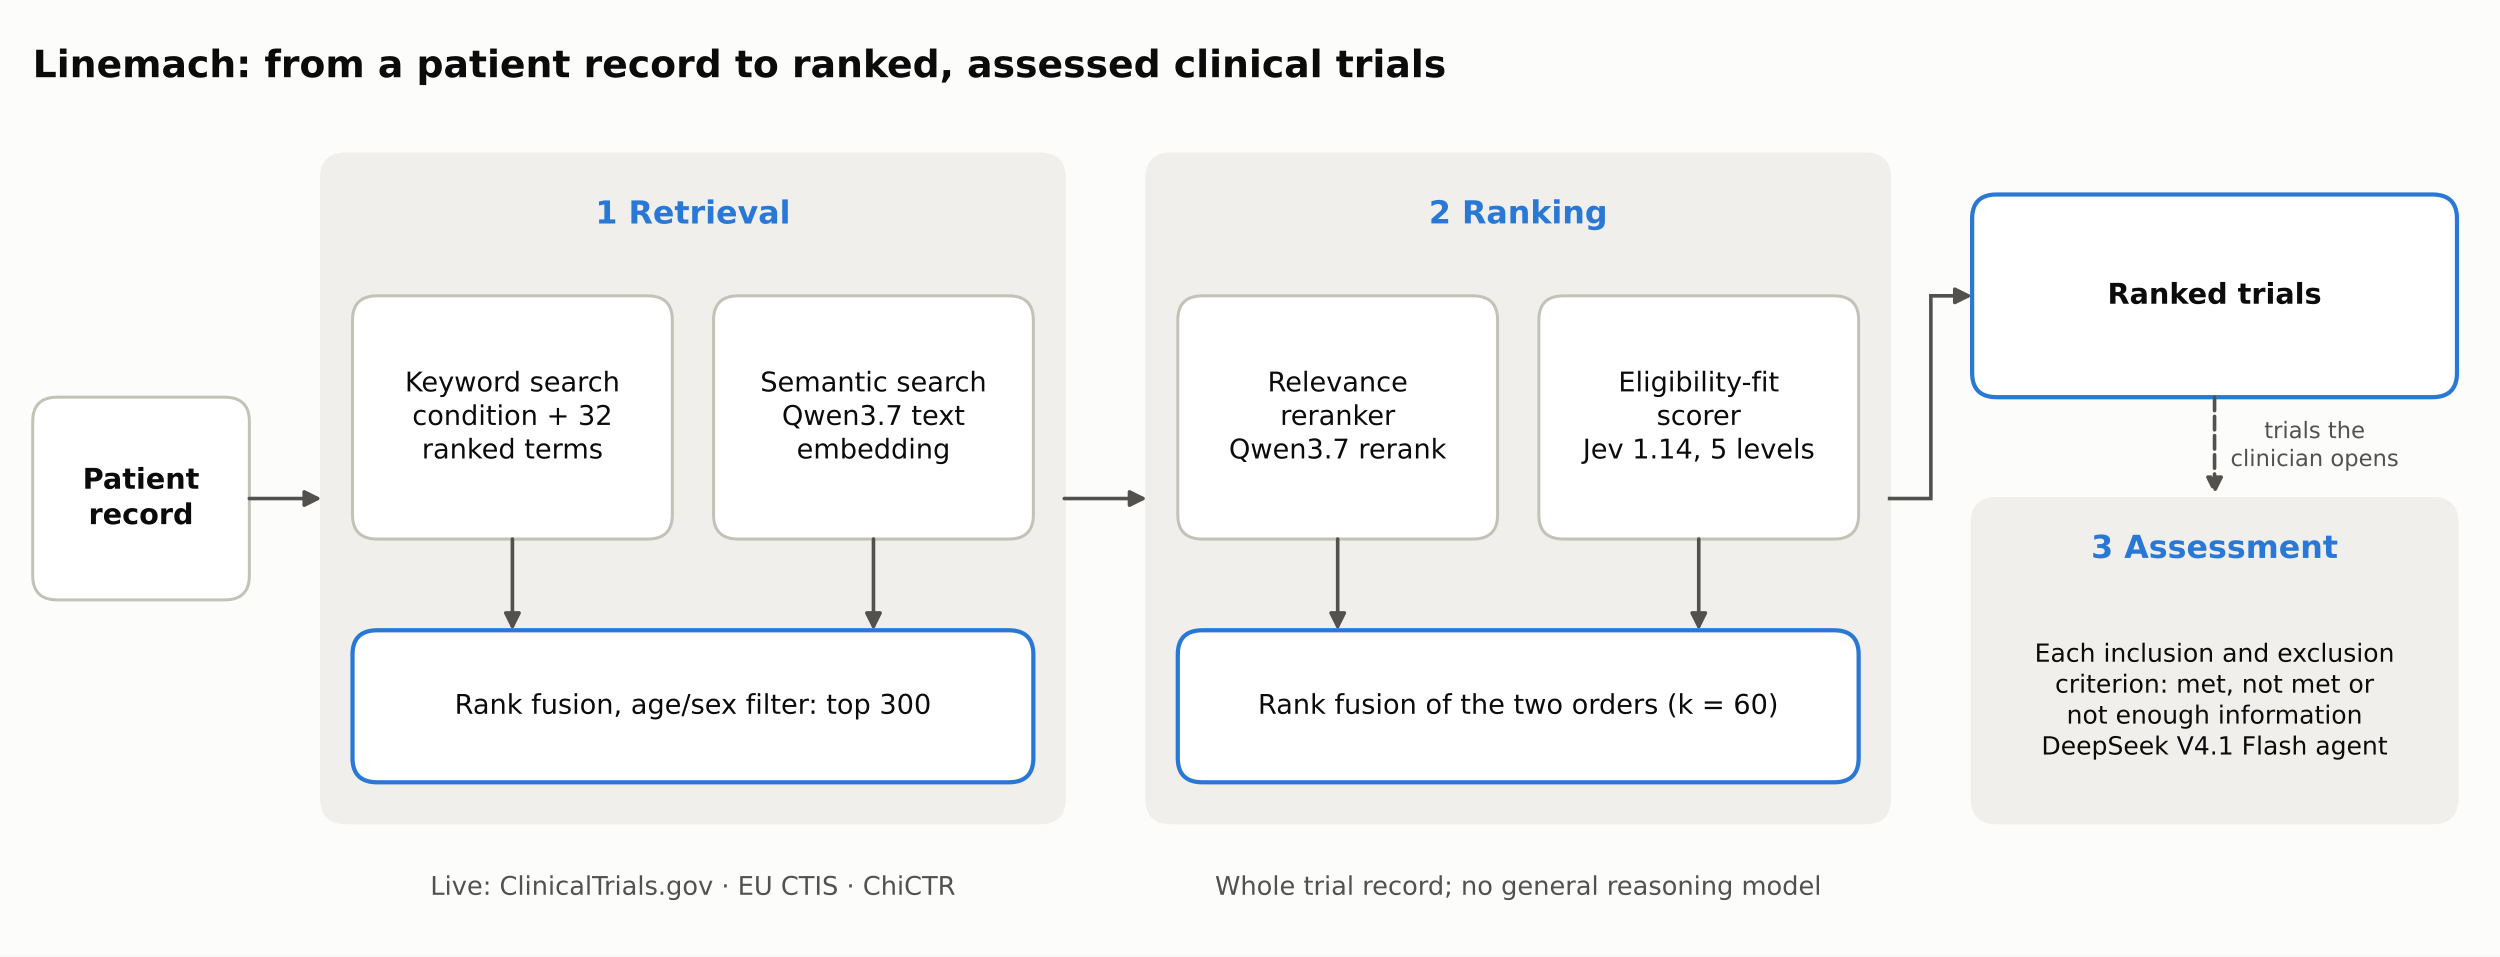
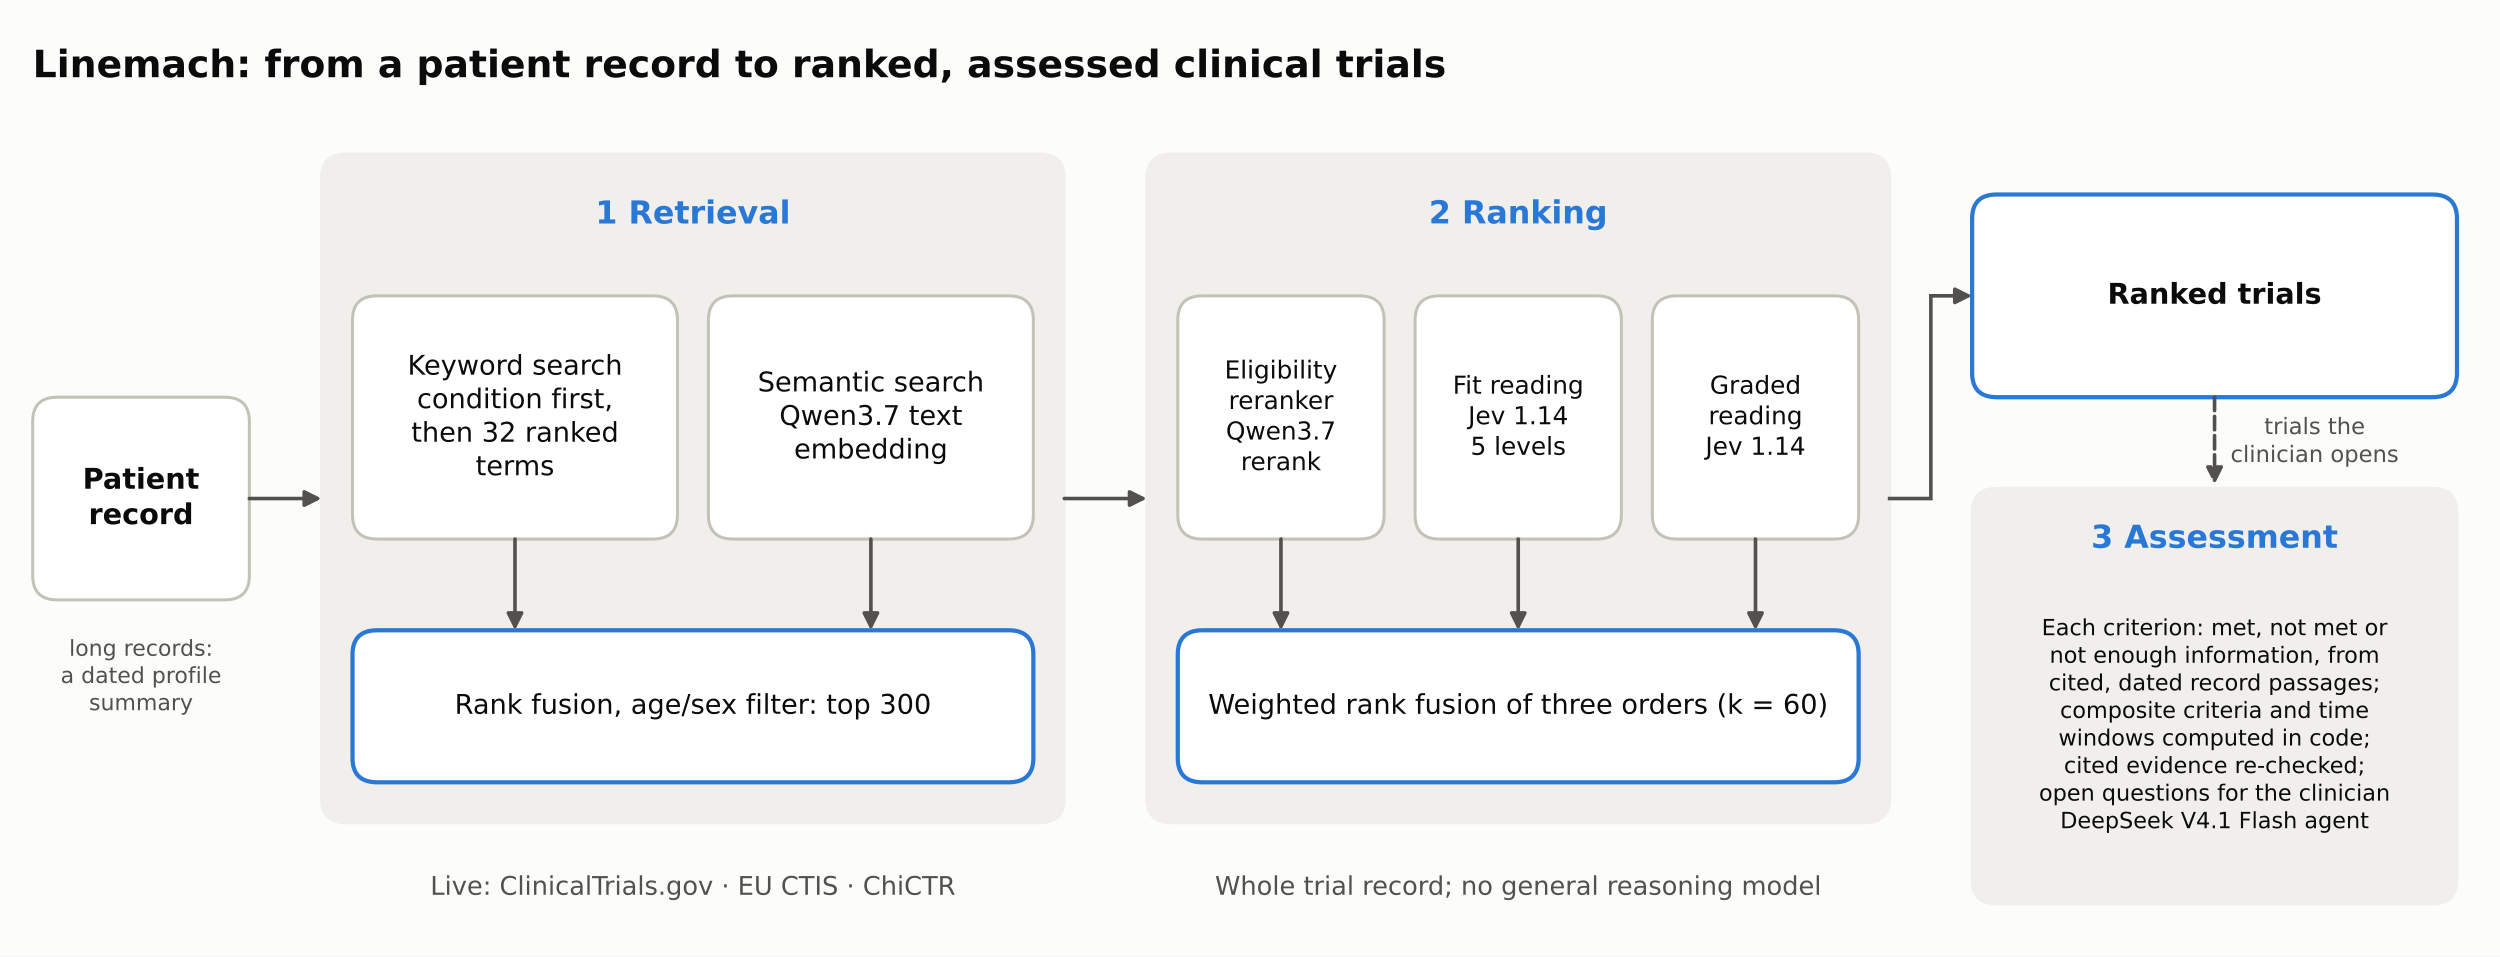
<svg xmlns="http://www.w3.org/2000/svg" width="828pt" height="316.8pt" viewBox="0 0 828 316.8" version="1.1">
  <defs>
    <style type="text/css">*{stroke-linejoin: round; stroke-linecap: butt}</style>
  </defs>
  <g id="figure_1">
    <g id="patch_1">
      <path d="M 0 316.8  L 828 316.8  L 828 0  L 0 0  z " style="fill: #fcfcfb" />
    </g>
    <g id="axes_1">
      <g id="patch_2">
        <path d="M 19.033 198.678  L 74.383 198.678  Q 82.583 198.678 82.583 190.623  L 82.583 139.603  Q 82.583 131.548 74.383 131.548  L 19.033 131.548  Q 10.833 131.548 10.833 139.603  L 10.833 190.623  Q 10.833 198.678 19.033 198.678  z " clip-path="url(#p9ce9f2cfa7)" style="fill: #ffffff; stroke: #c3c2b7; stroke-linejoin: miter" />
      </g>
      <g id="patch_3">
        <path d="M 114.7 272.522  L 344.3 272.522  Q 352.5 272.522 352.5 264.466  L 352.5 59.047  Q 352.5 50.991 344.3 50.991  L 114.7 50.991  Q 106.5 50.991 106.5 59.047  L 106.5 264.466  Q 106.5 272.522 114.7 272.522  z " clip-path="url(#p9ce9f2cfa7)" style="fill: #f0efec; stroke: #f0efec; stroke-linejoin: miter" />
      </g>
      <g id="patch_4">
-         <path d="M 124.95 178.539  L 214.467 178.539  Q 222.667 178.539 222.667 170.483  L 222.667 106.038  Q 222.667 97.983 214.467 97.983  L 124.95 97.983  Q 116.75 97.983 116.75 106.038  L 116.75 170.483  Q 116.75 178.539 124.95 178.539  z " clip-path="url(#p9ce9f2cfa7)" style="fill: #ffffff; stroke: #c3c2b7; stroke-linejoin: miter" />
+         <path d="M 124.95 178.539  L 216.175 178.539  Q 224.375 178.539 224.375 170.483  L 224.375 106.038  Q 224.375 97.983 216.175 97.983  L 124.95 97.983  Q 116.75 97.983 116.75 106.038  L 116.75 170.483  Q 116.75 178.539 124.95 178.539  z " clip-path="url(#p9ce9f2cfa7)" style="fill: #ffffff; stroke: #c3c2b7; stroke-linejoin: miter" />
      </g>
      <g id="patch_5">
-         <path d="M 244.533 178.539  L 334.05 178.539  Q 342.25 178.539 342.25 170.483  L 342.25 106.038  Q 342.25 97.983 334.05 97.983  L 244.533 97.983  Q 236.333 97.983 236.333 106.038  L 236.333 170.483  Q 236.333 178.539 244.533 178.539  z " clip-path="url(#p9ce9f2cfa7)" style="fill: #ffffff; stroke: #c3c2b7; stroke-linejoin: miter" />
+         <path d="M 170.562 178.539  Q 170.562 193.643 170.562 207.406  " clip-path="url(#p9ce9f2cfa7)" style="fill: none; stroke: #52514e; stroke-width: 1.2; stroke-linecap: round" />
+         <path d="M 172.762 203.006  L 170.562 207.406  L 168.363 203.006  z " clip-path="url(#p9ce9f2cfa7)" style="fill: #52514e; stroke: #52514e; stroke-width: 1.2; stroke-linecap: round" />
      </g>
      <g id="patch_6">
-         <path d="M 124.95 259.096  L 334.05 259.096  Q 342.25 259.096 342.25 251.04  L 342.25 216.803  Q 342.25 208.748 334.05 208.748  L 124.95 208.748  Q 116.75 208.748 116.75 216.803  L 116.75 251.04  Q 116.75 259.096 124.95 259.096  z " clip-path="url(#p9ce9f2cfa7)" style="fill: #ffffff; stroke: #2a78d6; stroke-width: 1.4; stroke-linejoin: miter" />
+         <path d="M 242.825 178.539  L 334.05 178.539  Q 342.25 178.539 342.25 170.483  L 342.25 106.038  Q 342.25 97.983 334.05 97.983  L 242.825 97.983  Q 234.625 97.983 234.625 106.038  L 234.625 170.483  Q 234.625 178.539 242.825 178.539  z " clip-path="url(#p9ce9f2cfa7)" style="fill: #ffffff; stroke: #c3c2b7; stroke-linejoin: miter" />
      </g>
      <g id="patch_7">
-         <path d="M 169.708 178.539  Q 169.708 193.643 169.708 207.406  " clip-path="url(#p9ce9f2cfa7)" style="fill: none; stroke: #52514e; stroke-width: 1.2; stroke-linecap: round" />
-         <path d="M 171.908 203.006  L 169.708 207.406  L 167.508 203.006  z " clip-path="url(#p9ce9f2cfa7)" style="fill: #52514e; stroke: #52514e; stroke-width: 1.2; stroke-linecap: round" />
+         <path d="M 288.438 178.539  Q 288.438 193.643 288.438 207.406  " clip-path="url(#p9ce9f2cfa7)" style="fill: none; stroke: #52514e; stroke-width: 1.2; stroke-linecap: round" />
+         <path d="M 290.637 203.006  L 288.438 207.406  L 286.238 203.006  z " clip-path="url(#p9ce9f2cfa7)" style="fill: #52514e; stroke: #52514e; stroke-width: 1.2; stroke-linecap: round" />
      </g>
      <g id="patch_8">
-         <path d="M 289.292 178.539  Q 289.292 193.643 289.292 207.406  " clip-path="url(#p9ce9f2cfa7)" style="fill: none; stroke: #52514e; stroke-width: 1.2; stroke-linecap: round" />
-         <path d="M 291.492 203.006  L 289.292 207.406  L 287.092 203.006  z " clip-path="url(#p9ce9f2cfa7)" style="fill: #52514e; stroke: #52514e; stroke-width: 1.2; stroke-linecap: round" />
+         <path d="M 124.95 259.096  L 334.05 259.096  Q 342.25 259.096 342.25 251.04  L 342.25 216.803  Q 342.25 208.748 334.05 208.748  L 124.95 208.748  Q 116.75 208.748 116.75 216.803  L 116.75 251.04  Q 116.75 259.096 124.95 259.096  z " clip-path="url(#p9ce9f2cfa7)" style="fill: #ffffff; stroke: #2a78d6; stroke-width: 1.4; stroke-linejoin: miter" />
      </g>
      <g id="patch_9">
        <path d="M 388.033 272.522  L 617.633 272.522  Q 625.833 272.522 625.833 264.466  L 625.833 59.047  Q 625.833 50.991 617.633 50.991  L 388.033 50.991  Q 379.833 50.991 379.833 59.047  L 379.833 264.466  Q 379.833 272.522 388.033 272.522  z " clip-path="url(#p9ce9f2cfa7)" style="fill: #f0efec; stroke: #f0efec; stroke-linejoin: miter" />
      </g>
      <g id="patch_10">
-         <path d="M 398.283 178.539  L 487.8 178.539  Q 496 178.539 496 170.483  L 496 106.038  Q 496 97.983 487.8 97.983  L 398.283 97.983  Q 390.083 97.983 390.083 106.038  L 390.083 170.483  Q 390.083 178.539 398.283 178.539  z " clip-path="url(#p9ce9f2cfa7)" style="fill: #ffffff; stroke: #c3c2b7; stroke-linejoin: miter" />
+         <path d="M 398.283 178.539  L 450.217 178.539  Q 458.417 178.539 458.417 170.483  L 458.417 106.038  Q 458.417 97.983 450.217 97.983  L 398.283 97.983  Q 390.083 97.983 390.083 106.038  L 390.083 170.483  Q 390.083 178.539 398.283 178.539  z " clip-path="url(#p9ce9f2cfa7)" style="fill: #ffffff; stroke: #c3c2b7; stroke-linejoin: miter" />
      </g>
      <g id="patch_11">
-         <path d="M 517.867 178.539  L 607.383 178.539  Q 615.583 178.539 615.583 170.483  L 615.583 106.038  Q 615.583 97.983 607.383 97.983  L 517.867 97.983  Q 509.667 97.983 509.667 106.038  L 509.667 170.483  Q 509.667 178.539 517.867 178.539  z " clip-path="url(#p9ce9f2cfa7)" style="fill: #ffffff; stroke: #c3c2b7; stroke-linejoin: miter" />
+         <path d="M 424.25 178.539  Q 424.25 193.643 424.25 207.406  " clip-path="url(#p9ce9f2cfa7)" style="fill: none; stroke: #52514e; stroke-width: 1.2; stroke-linecap: round" />
+         <path d="M 426.45 203.006  L 424.25 207.406  L 422.05 203.006  z " clip-path="url(#p9ce9f2cfa7)" style="fill: #52514e; stroke: #52514e; stroke-width: 1.2; stroke-linecap: round" />
      </g>
      <g id="patch_12">
+         <path d="M 476.867 178.539  L 528.8 178.539  Q 537 178.539 537 170.483  L 537 106.038  Q 537 97.983 528.8 97.983  L 476.867 97.983  Q 468.667 97.983 468.667 106.038  L 468.667 170.483  Q 468.667 178.539 476.867 178.539  z " clip-path="url(#p9ce9f2cfa7)" style="fill: #ffffff; stroke: #c3c2b7; stroke-linejoin: miter" />
+       </g>
+       <g id="patch_13">
+         <path d="M 502.833 178.539  Q 502.833 193.643 502.833 207.406  " clip-path="url(#p9ce9f2cfa7)" style="fill: none; stroke: #52514e; stroke-width: 1.2; stroke-linecap: round" />
+         <path d="M 505.033 203.006  L 502.833 207.406  L 500.633 203.006  z " clip-path="url(#p9ce9f2cfa7)" style="fill: #52514e; stroke: #52514e; stroke-width: 1.2; stroke-linecap: round" />
+       </g>
+       <g id="patch_14">
+         <path d="M 555.45 178.539  L 607.383 178.539  Q 615.583 178.539 615.583 170.483  L 615.583 106.038  Q 615.583 97.983 607.383 97.983  L 555.45 97.983  Q 547.25 97.983 547.25 106.038  L 547.25 170.483  Q 547.25 178.539 555.45 178.539  z " clip-path="url(#p9ce9f2cfa7)" style="fill: #ffffff; stroke: #c3c2b7; stroke-linejoin: miter" />
+       </g>
+       <g id="patch_15">
+         <path d="M 581.417 178.539  Q 581.417 193.643 581.417 207.406  " clip-path="url(#p9ce9f2cfa7)" style="fill: none; stroke: #52514e; stroke-width: 1.2; stroke-linecap: round" />
+         <path d="M 583.617 203.006  L 581.417 207.406  L 579.217 203.006  z " clip-path="url(#p9ce9f2cfa7)" style="fill: #52514e; stroke: #52514e; stroke-width: 1.2; stroke-linecap: round" />
+       </g>
+       <g id="patch_16">
        <path d="M 398.283 259.096  L 607.383 259.096  Q 615.583 259.096 615.583 251.04  L 615.583 216.803  Q 615.583 208.748 607.383 208.748  L 398.283 208.748  Q 390.083 208.748 390.083 216.803  L 390.083 251.04  Q 390.083 259.096 398.283 259.096  z " clip-path="url(#p9ce9f2cfa7)" style="fill: #ffffff; stroke: #2a78d6; stroke-width: 1.4; stroke-linejoin: miter" />
      </g>
-       <g id="patch_13">
-         <path d="M 443.042 178.539  Q 443.042 193.643 443.042 207.406  " clip-path="url(#p9ce9f2cfa7)" style="fill: none; stroke: #52514e; stroke-width: 1.2; stroke-linecap: round" />
-         <path d="M 445.242 203.006  L 443.042 207.406  L 440.842 203.006  z " clip-path="url(#p9ce9f2cfa7)" style="fill: #52514e; stroke: #52514e; stroke-width: 1.2; stroke-linecap: round" />
-       </g>
-       <g id="patch_14">
-         <path d="M 562.625 178.539  Q 562.625 193.643 562.625 207.406  " clip-path="url(#p9ce9f2cfa7)" style="fill: none; stroke: #52514e; stroke-width: 1.2; stroke-linecap: round" />
-         <path d="M 564.825 203.006  L 562.625 207.406  L 560.425 203.006  z " clip-path="url(#p9ce9f2cfa7)" style="fill: #52514e; stroke: #52514e; stroke-width: 1.2; stroke-linecap: round" />
-       </g>
-       <g id="patch_15">
+       <g id="patch_17">
        <path d="M 661.367 131.548  L 805.55 131.548  Q 813.75 131.548 813.75 123.492  L 813.75 72.473  Q 813.75 64.417 805.55 64.417  L 661.367 64.417  Q 653.167 64.417 653.167 72.473  L 653.167 123.492  Q 653.167 131.548 661.367 131.548  z " clip-path="url(#p9ce9f2cfa7)" style="fill: #ffffff; stroke: #2a78d6; stroke-width: 1.4; stroke-linejoin: miter" />
      </g>
-       <g id="patch_16">
-         <path d="M 661.367 272.522  L 805.55 272.522  Q 813.75 272.522 813.75 264.466  L 813.75 173.169  Q 813.75 165.113 805.55 165.113  L 661.367 165.113  Q 653.167 165.113 653.167 173.169  L 653.167 264.466  Q 653.167 272.522 661.367 272.522  z " clip-path="url(#p9ce9f2cfa7)" style="fill: #f0efec; stroke: #f0efec; stroke-linejoin: miter" />
+       <g id="patch_18">
+         <path d="M 661.367 299.374  L 805.55 299.374  Q 813.75 299.374 813.75 291.318  L 813.75 169.812  Q 813.75 161.757 805.55 161.757  L 661.367 161.757  Q 653.167 161.757 653.167 169.812  L 653.167 291.318  Q 653.167 299.374 661.367 299.374  z " clip-path="url(#p9ce9f2cfa7)" style="fill: #f0efec; stroke: #f0efec; stroke-linejoin: miter" />
      </g>
-       <g id="patch_17">
+       <g id="patch_19">
        <path d="M 82.583 165.113  Q 94.542 165.113 105.158 165.113  " clip-path="url(#p9ce9f2cfa7)" style="fill: none; stroke: #52514e; stroke-width: 1.2; stroke-linecap: round" />
        <path d="M 100.758 162.913  L 105.158 165.113  L 100.758 167.313  z " clip-path="url(#p9ce9f2cfa7)" style="fill: #52514e; stroke: #52514e; stroke-width: 1.2; stroke-linecap: round" />
      </g>
-       <g id="patch_18">
+       <g id="patch_20">
        <path d="M 352.5 165.113  Q 366.167 165.113 378.492 165.113  " clip-path="url(#p9ce9f2cfa7)" style="fill: none; stroke: #52514e; stroke-width: 1.2; stroke-linecap: round" />
        <path d="M 374.092 162.913  L 378.492 165.113  L 374.092 167.313  z " clip-path="url(#p9ce9f2cfa7)" style="fill: #52514e; stroke: #52514e; stroke-width: 1.2; stroke-linecap: round" />
      </g>
-       <g id="patch_19">
+       <g id="patch_21">
        <path d="M 639.5 97.983  Q 646.333 97.983 651.825 97.983  " clip-path="url(#p9ce9f2cfa7)" style="fill: none; stroke: #52514e; stroke-width: 1.2; stroke-linecap: round" />
        <path d="M 647.425 95.783  L 651.825 97.983  L 647.425 100.183  z " clip-path="url(#p9ce9f2cfa7)" style="fill: #52514e; stroke: #52514e; stroke-width: 1.2; stroke-linecap: round" />
      </g>
-       <g id="patch_20">
-         <path d="M 733.458 131.548  Q 733.458 147.659 733.458 162.429  " clip-path="url(#p9ce9f2cfa7)" style="fill: none; stroke-dasharray: 4.44,1.92; stroke-dashoffset: 0; stroke: #52514e; stroke-width: 1.2; stroke-linecap: round" />
-         <path d="M 735.658 158.029  L 733.458 162.429  L 731.258 158.029  z " clip-path="url(#p9ce9f2cfa7)" style="fill: #52514e; stroke-dasharray: 4.44,1.92; stroke-dashoffset: 0; stroke: #52514e; stroke-width: 1.2; stroke-linecap: round" />
+       <g id="patch_22">
+         <path d="M 733.458 131.548  Q 733.458 145.981 733.458 159.072  " clip-path="url(#p9ce9f2cfa7)" style="fill: none; stroke-dasharray: 4.44,1.92; stroke-dashoffset: 0; stroke: #52514e; stroke-width: 1.2; stroke-linecap: round" />
+         <path d="M 735.658 154.672  L 733.458 159.072  L 731.258 154.672  z " clip-path="url(#p9ce9f2cfa7)" style="fill: #52514e; stroke-dasharray: 4.44,1.92; stroke-dashoffset: 0; stroke: #52514e; stroke-width: 1.2; stroke-linecap: round" />
      </g>
      <g id="line2d_1">
        <path d="M 625.833 165.113  L 639.5 165.113  L 639.5 97.983  " clip-path="url(#p9ce9f2cfa7)" style="fill: none; stroke: #52514e; stroke-width: 1.2; stroke-linejoin: miter; stroke-linecap: square" />
      </g>
      <g id="text_1">
        <text style="font-weight: 700; font-size: 12.5px; font-family: 'DejaVu Sans'; text-anchor: start; fill: #0b0b0b" x="10.833" y="25.574" transform="rotate(-0 10.83333 25.57444)">Linemach: from a patient record to ranked, assessed clinical trials</text>
      </g>
      <g id="text_2">
        <text style="font-weight: 700; font-size: 9.5px; font-family: 'DejaVu Sans'; fill: #0b0b0b" transform="translate(27.37361 161.8741)">Patient</text>
        <text style="font-weight: 700; font-size: 9.5px; font-family: 'DejaVu Sans'; fill: #0b0b0b" transform="translate(29.32259 173.5948)">record</text>
      </g>
      <g id="text_3">
+         <text style="font-size: 7.3px; font-family: 'DejaVu Sans'; fill: #52514e" transform="translate(22.88125 217.1957)">long records:</text>
+         <text style="font-size: 7.3px; font-family: 'DejaVu Sans'; fill: #52514e" transform="translate(20.07588 226.2022)">a dated profile</text>
+         <text style="font-size: 7.3px; font-family: 'DejaVu Sans'; fill: #52514e" transform="translate(29.48547 235.2086)">summary</text>
+       </g>
+       <g id="text_4">
        <text style="font-weight: 700; font-size: 10.5px; font-family: 'DejaVu Sans'; text-anchor: middle; fill: #2a78d6" x="229.5" y="74.028" transform="rotate(-0 229.5 74.02778)">1  Retrieval</text>
      </g>
-       <g id="text_4">
-         <text style="font-size: 9px; font-family: 'DejaVu Sans'; fill: #0b0b0b" transform="translate(134.1126 129.6405)">Keyword search</text>
-         <text style="font-size: 9px; font-family: 'DejaVu Sans'; fill: #0b0b0b" transform="translate(136.5447 140.7443)">condition + 32</text>
-         <text style="font-size: 9px; font-family: 'DejaVu Sans'; fill: #0b0b0b" transform="translate(139.7186 151.8481)">ranked terms</text>
-       </g>
      <g id="text_5">
-         <text style="font-size: 9px; font-family: 'DejaVu Sans'; fill: #0b0b0b" transform="translate(251.8088 129.6405)">Semantic search</text>
-         <text style="font-size: 9px; font-family: 'DejaVu Sans'; fill: #0b0b0b" transform="translate(258.9799 140.7443)">Qwen3.7 text</text>
-         <text style="font-size: 9px; font-family: 'DejaVu Sans'; fill: #0b0b0b" transform="translate(263.8414 151.8481)">embedding</text>
+         <text style="font-size: 9px; font-family: 'DejaVu Sans'; fill: #0b0b0b" transform="translate(134.9668 124.0886)">Keyword search</text>
+         <text style="font-size: 9px; font-family: 'DejaVu Sans'; fill: #0b0b0b" transform="translate(138.1034 135.1924)">condition first,</text>
+         <text style="font-size: 9px; font-family: 'DejaVu Sans'; fill: #0b0b0b" transform="translate(136.2113 146.2962)">then 32 ranked</text>
+         <text style="font-size: 9px; font-family: 'DejaVu Sans'; fill: #0b0b0b" transform="translate(157.5308 157.4)">terms</text>
      </g>
      <g id="text_6">
+         <text style="font-size: 9px; font-family: 'DejaVu Sans'; fill: #0b0b0b" transform="translate(250.9546 129.6405)">Semantic search</text>
+         <text style="font-size: 9px; font-family: 'DejaVu Sans'; fill: #0b0b0b" transform="translate(258.1258 140.7443)">Qwen3.7 text</text>
+         <text style="font-size: 9px; font-family: 'DejaVu Sans'; fill: #0b0b0b" transform="translate(262.9872 151.8481)">embedding</text>
+       </g>
+       <g id="text_7">
        <text style="font-size: 9px; font-family: 'DejaVu Sans'; text-anchor: middle; fill: #0b0b0b" x="229.5" y="236.405" transform="rotate(-0 229.5 236.4052)">Rank fusion, age/sex filter: top 300</text>
      </g>
-       <g id="text_7">
+       <g id="text_8">
        <text style="font-size: 8.5px; font-family: 'DejaVu Sans'; text-anchor: middle; fill: #52514e" x="229.5" y="296.349" transform="rotate(-0 229.5 296.3489)">Live: ClinicalTrials.gov · EU CTIS · ChiCTR</text>
      </g>
-       <g id="text_8">
+       <g id="text_9">
        <text style="font-weight: 700; font-size: 10.5px; font-family: 'DejaVu Sans'; text-anchor: middle; fill: #2a78d6" x="502.833" y="73.987" transform="rotate(-0 502.8333 73.98676)">2  Ranking</text>
      </g>
-       <g id="text_9">
-         <text style="font-size: 9px; font-family: 'DejaVu Sans'; fill: #0b0b0b" transform="translate(419.8132 129.6405)">Relevance</text>
-         <text style="font-size: 9px; font-family: 'DejaVu Sans'; fill: #0b0b0b" transform="translate(424.0032 140.7443)">reranker</text>
-         <text style="font-size: 9px; font-family: 'DejaVu Sans'; fill: #0b0b0b" transform="translate(407.029 151.8481)">Qwen3.7 rerank</text>
-       </g>
      <g id="text_10">
-         <text style="font-size: 9px; font-family: 'DejaVu Sans'; fill: #0b0b0b" transform="translate(535.9963 129.6405)">Eligibility-fit</text>
-         <text style="font-size: 9px; font-family: 'DejaVu Sans'; fill: #0b0b0b" transform="translate(548.6855 140.7443)">scorer</text>
-         <text style="font-size: 9px; font-family: 'DejaVu Sans'; fill: #0b0b0b" transform="translate(524.2161 151.8481)">Jev 1.14, 5 levels</text>
+         <text style="font-size: 8.2px; font-family: 'DejaVu Sans'; fill: #0b0b0b" transform="translate(405.5854 125.3483)">Eligibility</text>
+         <text style="font-size: 8.2px; font-family: 'DejaVu Sans'; fill: #0b0b0b" transform="translate(406.9038 135.4651)">reranker</text>
+         <text style="font-size: 8.2px; font-family: 'DejaVu Sans'; fill: #0b0b0b" transform="translate(406.0281 145.582)">Qwen3.7</text>
+         <text style="font-size: 8.2px; font-family: 'DejaVu Sans'; fill: #0b0b0b" transform="translate(410.9634 155.6988)">rerank</text>
      </g>
      <g id="text_11">
-         <text style="font-size: 9px; font-family: 'DejaVu Sans'; text-anchor: middle; fill: #0b0b0b" x="502.833" y="236.405" transform="rotate(-0 502.8333 236.4052)">Rank fusion of the two orders (k = 60)</text>
+         <text style="font-size: 8.2px; font-family: 'DejaVu Sans'; fill: #0b0b0b" transform="translate(481.1514 130.4067)">Fit reading</text>
+         <text style="font-size: 8.2px; font-family: 'DejaVu Sans'; fill: #0b0b0b" transform="translate(486.2424 140.5236)">Jev 1.14</text>
+         <text style="font-size: 8.2px; font-family: 'DejaVu Sans'; fill: #0b0b0b" transform="translate(487.0355 150.6404)">5 levels</text>
      </g>
      <g id="text_12">
+         <text style="font-size: 8.2px; font-family: 'DejaVu Sans'; fill: #0b0b0b" transform="translate(566.3133 130.4067)">Graded</text>
+         <text style="font-size: 8.2px; font-family: 'DejaVu Sans'; fill: #0b0b0b" transform="translate(565.845 140.5236)">reading</text>
+         <text style="font-size: 8.2px; font-family: 'DejaVu Sans'; fill: #0b0b0b" transform="translate(564.8258 150.6404)">Jev 1.14</text>
+       </g>
+       <g id="text_13">
+         <text style="font-size: 9px; font-family: 'DejaVu Sans'; text-anchor: middle; fill: #0b0b0b" x="502.833" y="236.405" transform="rotate(-0 502.8333 236.4052)">Weighted rank fusion of three orders (k = 60)</text>
+       </g>
+       <g id="text_14">
        <text style="font-size: 8.5px; font-family: 'DejaVu Sans'; text-anchor: middle; fill: #52514e" x="502.833" y="296.349" transform="rotate(-0 502.8333 296.3489)">Whole trial record; no general reasoning model</text>
      </g>
-       <g id="text_13">
+       <g id="text_15">
        <text style="font-weight: 700; font-size: 9.5px; font-family: 'DejaVu Sans'; text-anchor: middle; fill: #0b0b0b" x="733.458" y="100.604" transform="rotate(-0 733.4583 100.604)">Ranked trials</text>
      </g>
-       <g id="text_14">
-         <text style="font-weight: 700; font-size: 10.5px; font-family: 'DejaVu Sans'; text-anchor: middle; fill: #2a78d6" x="733.458" y="184.793" transform="rotate(-0 733.4583 184.793)">3  Assessment</text>
+       <g id="text_16">
+         <text style="font-weight: 700; font-size: 10.5px; font-family: 'DejaVu Sans'; text-anchor: middle; fill: #2a78d6" x="733.458" y="181.436" transform="rotate(-0 733.4583 181.4365)">3  Assessment</text>
      </g>
-       <g id="text_15">
-         <text style="font-size: 8.3px; font-family: 'DejaVu Sans'; fill: #0b0b0b" transform="translate(673.8708 219.1735)">Each inclusion and exclusion</text>
-         <text style="font-size: 8.3px; font-family: 'DejaVu Sans'; fill: #0b0b0b" transform="translate(680.6288 229.4137)">criterion: met, not met or</text>
-         <text style="font-size: 8.3px; font-family: 'DejaVu Sans'; fill: #0b0b0b" transform="translate(684.4553 239.6539)">not enough information</text>
-         <text style="font-size: 8.3px; font-family: 'DejaVu Sans'; fill: #0b0b0b" transform="translate(676.1177 249.894)">DeepSeek V4.1 Flash agent</text>
+       <g id="text_17">
+         <text style="font-size: 7.4px; font-family: 'DejaVu Sans'; fill: #0b0b0b" transform="translate(676.1968 210.3867)">Each criterion: met, not met or</text>
+         <text style="font-size: 7.4px; font-family: 'DejaVu Sans'; fill: #0b0b0b" transform="translate(678.8088 219.5165)">not enough information, from</text>
+         <text style="font-size: 7.4px; font-family: 'DejaVu Sans'; fill: #0b0b0b" transform="translate(678.5677 228.6464)">cited, dated record passages;</text>
+         <text style="font-size: 7.4px; font-family: 'DejaVu Sans'; fill: #0b0b0b" transform="translate(682.2856 237.7762)">composite criteria and time</text>
+         <text style="font-size: 7.4px; font-family: 'DejaVu Sans'; fill: #0b0b0b" transform="translate(681.7503 246.906)">windows computed in code;</text>
+         <text style="font-size: 7.4px; font-family: 'DejaVu Sans'; fill: #0b0b0b" transform="translate(683.5719 256.0358)">cited evidence re-checked;</text>
+         <text style="font-size: 7.4px; font-family: 'DejaVu Sans'; fill: #0b0b0b" transform="translate(675.3105 265.1656)">open questions for the clinician</text>
+         <text style="font-size: 7.4px; font-family: 'DejaVu Sans'; fill: #0b0b0b" transform="translate(682.3353 274.2954)">DeepSeek V4.1 Flash agent</text>
      </g>
-       <g id="text_16">
-         <text style="font-size: 7.5px; font-family: 'DejaVu Sans'; fill: #52514e" transform="translate(749.9072 145.1021)">trials the</text>
-         <text style="font-size: 7.5px; font-family: 'DejaVu Sans'; fill: #52514e" transform="translate(738.7533 154.3553)">clinician opens</text>
+       <g id="text_18">
+         <text style="font-size: 7.5px; font-family: 'DejaVu Sans'; fill: #52514e" transform="translate(749.9072 143.7595)">trials the</text>
+         <text style="font-size: 7.5px; font-family: 'DejaVu Sans'; fill: #52514e" transform="translate(738.7533 153.0126)">clinician opens</text>
      </g>
    </g>
  </g>
  <defs>
    <clipPath id="p9ce9f2cfa7">
      <rect x="4" y="4" width="820" height="308.8" />
    </clipPath>
  </defs>
</svg>
